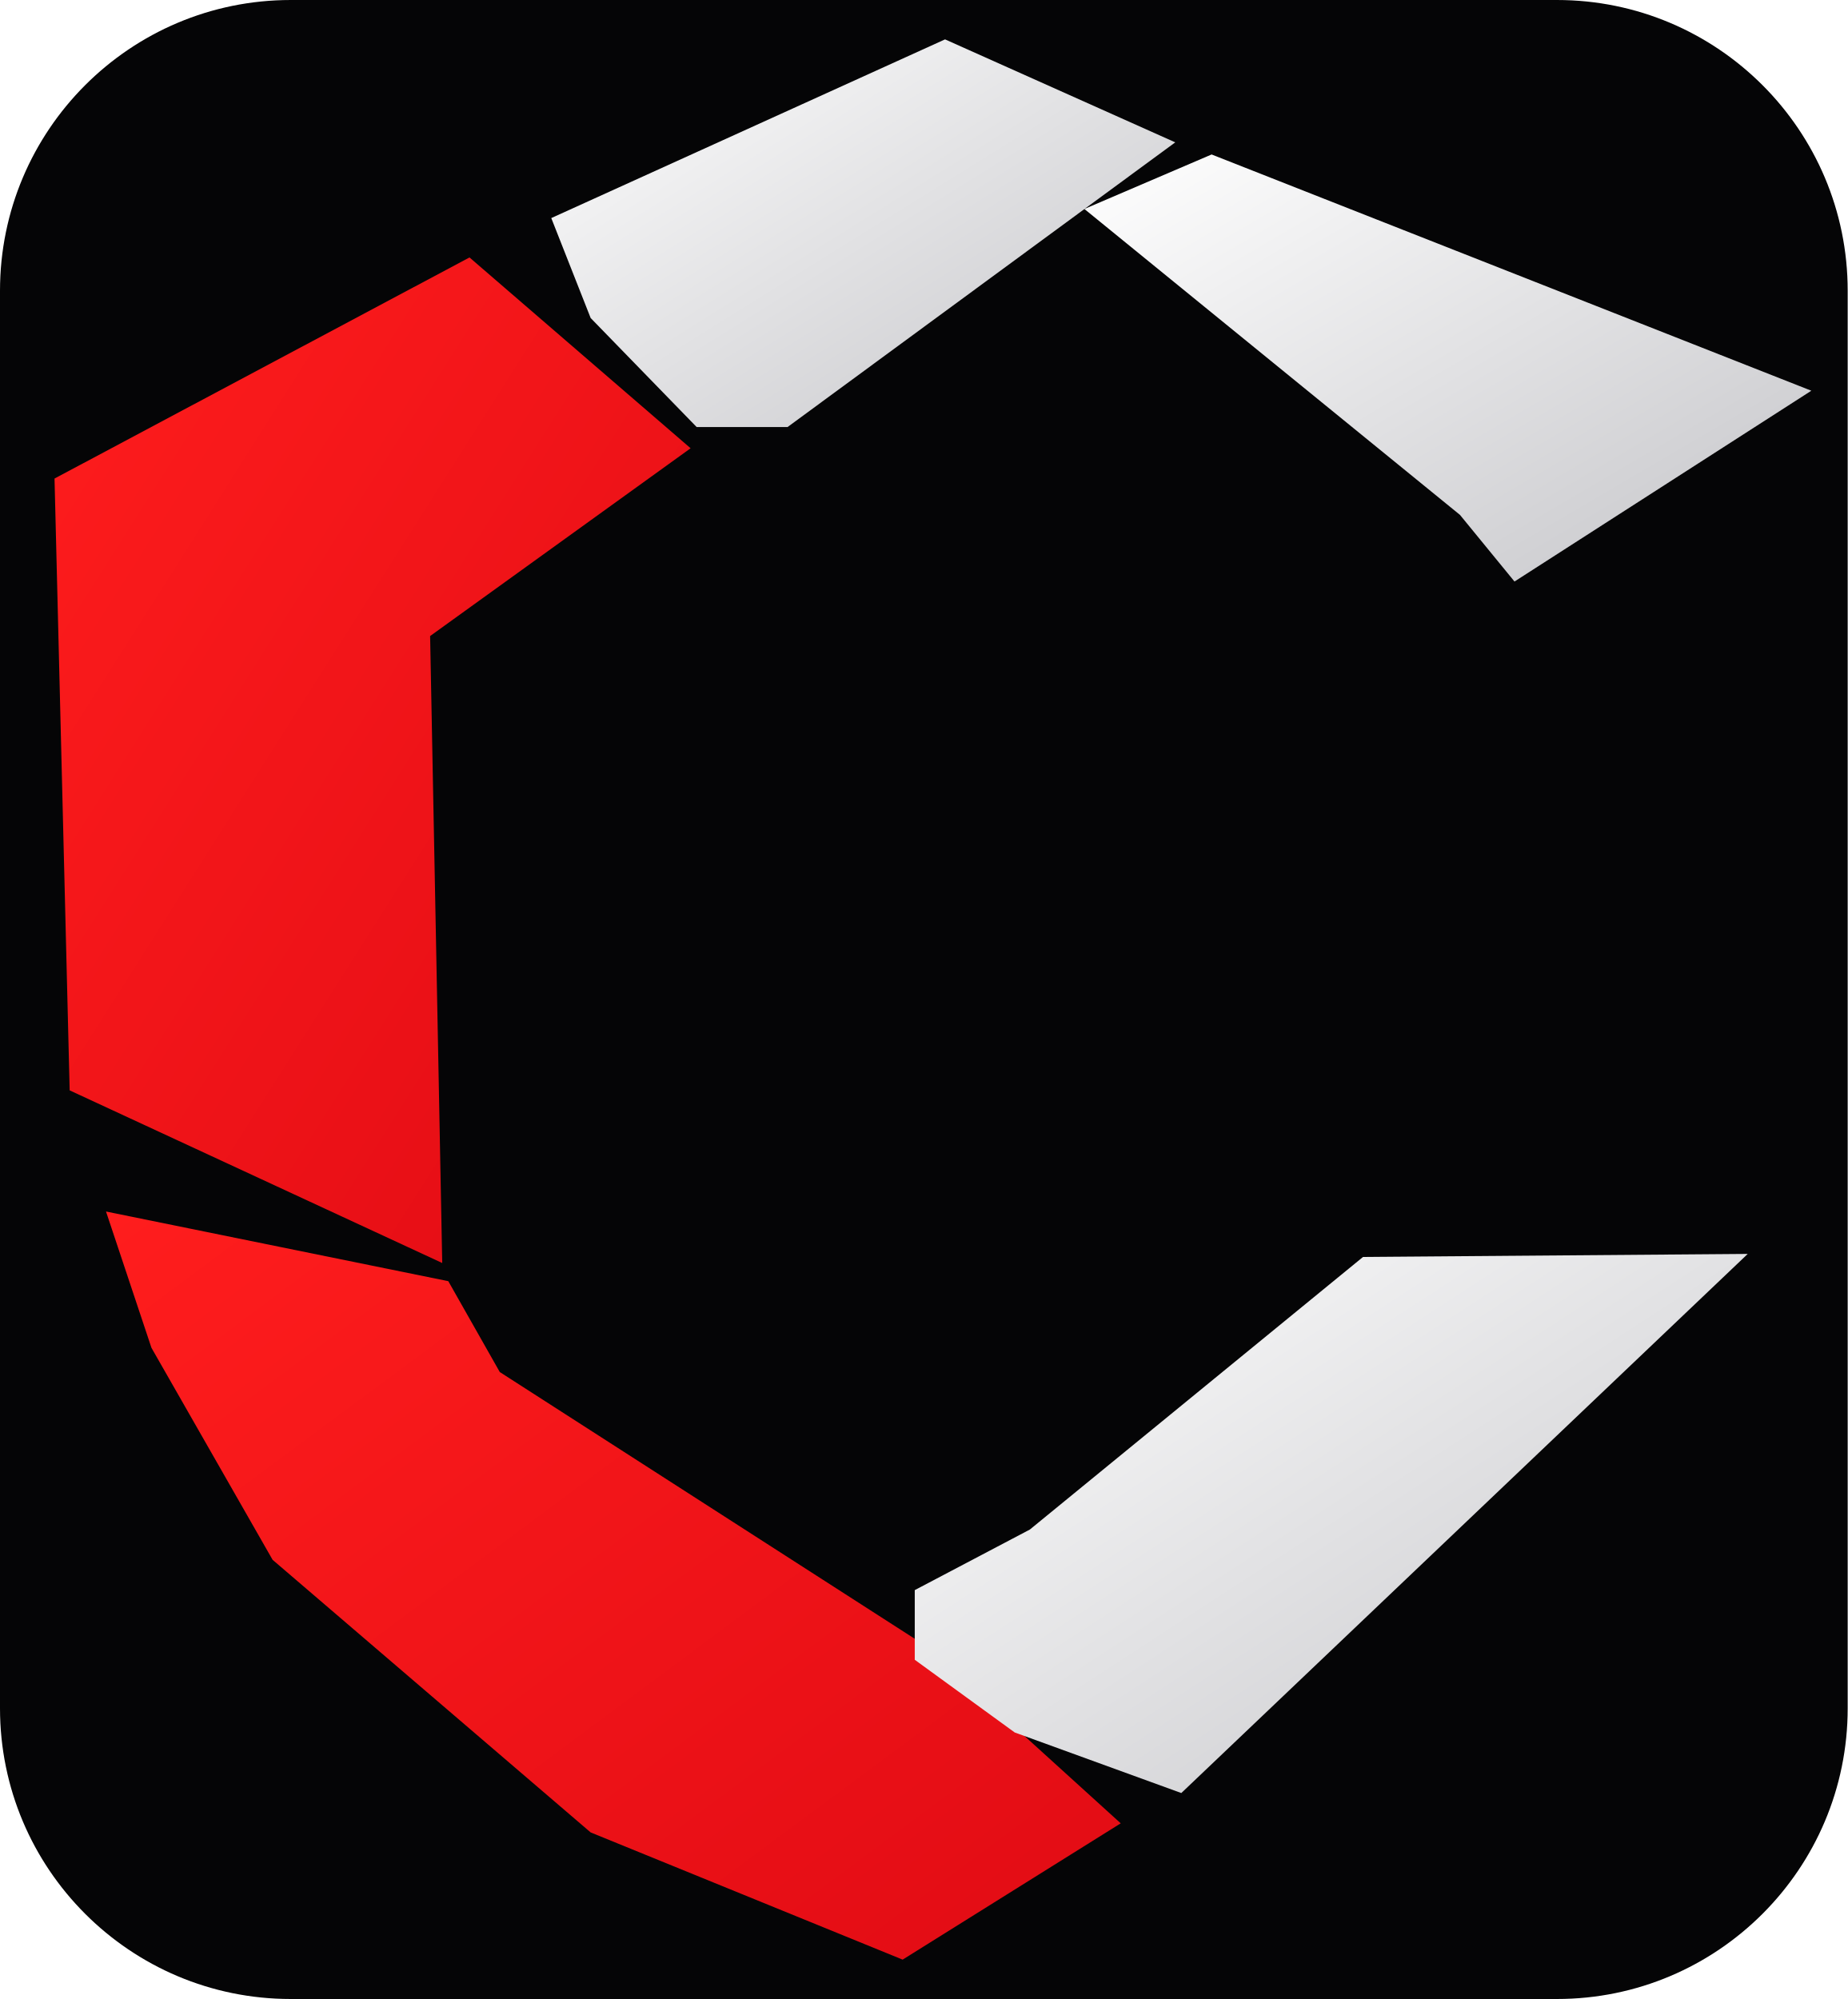
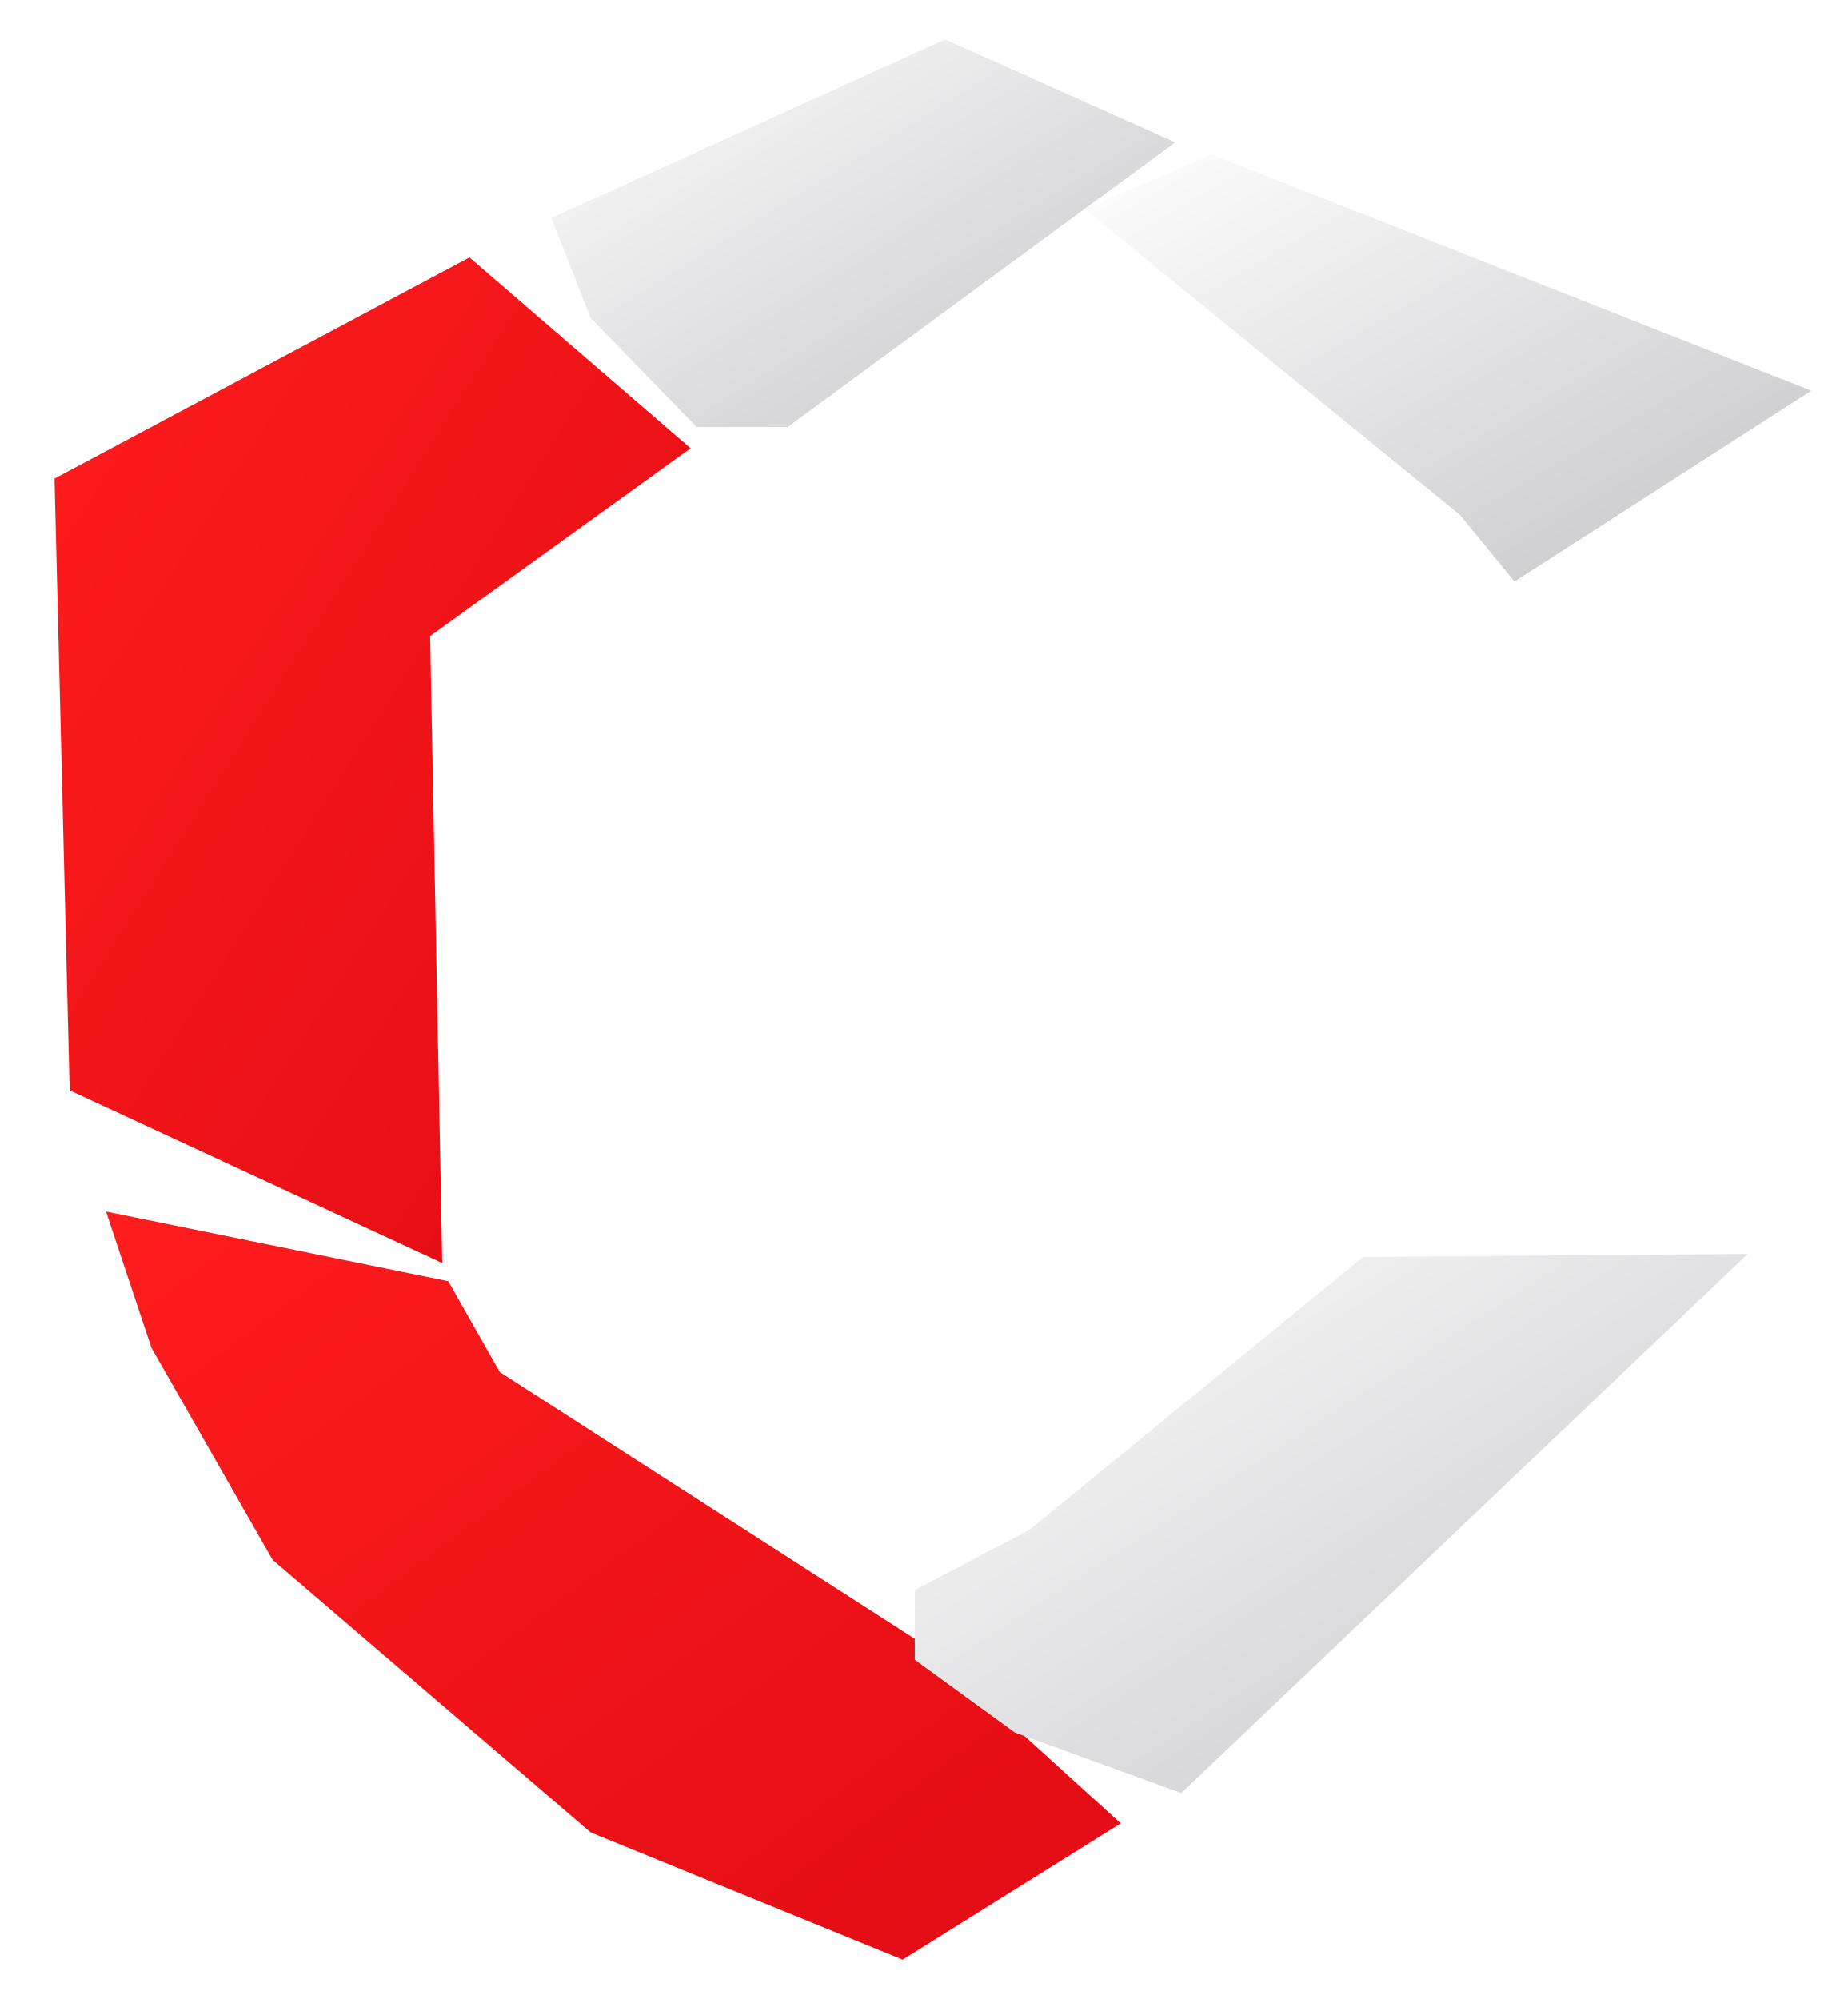
<svg xmlns="http://www.w3.org/2000/svg" viewBox="90 55 610 660">
  <defs>
    <linearGradient id="red" x1="0" y1="0" x2="1" y2="1">
      <stop offset="0" stop-color="#ff1d1d" />
      <stop offset="1" stop-color="#e10b14" />
    </linearGradient>
    <linearGradient id="white" x1="0" y1="0" x2="1" y2="1">
      <stop offset="0" stop-color="#fff" />
      <stop offset="1" stop-color="#c4c4c8" />
    </linearGradient>
  </defs>
-   <rect x="90" y="55" width="610" height="660" rx="96" fill="#050506" />
  <path d="M108 213 245 140 318 203 232 265 236 472 113 415z" fill="url(#red)" />
  <path d="M125 455 238 478 255 508 395 598 460 657 388 702 285 660 180 570 140 500z" fill="url(#red)" />
  <path d="M272 127 402 68 478 102 350 196 320 196 285 160z" fill="url(#white)" />
  <path d="M448 124 490 106 688 184 590 247 572 225z" fill="url(#white)" />
  <path d="M540 470 667 469 480 647 425 627 392 603 392 580 430 560z" fill="url(#white)" />
</svg>
